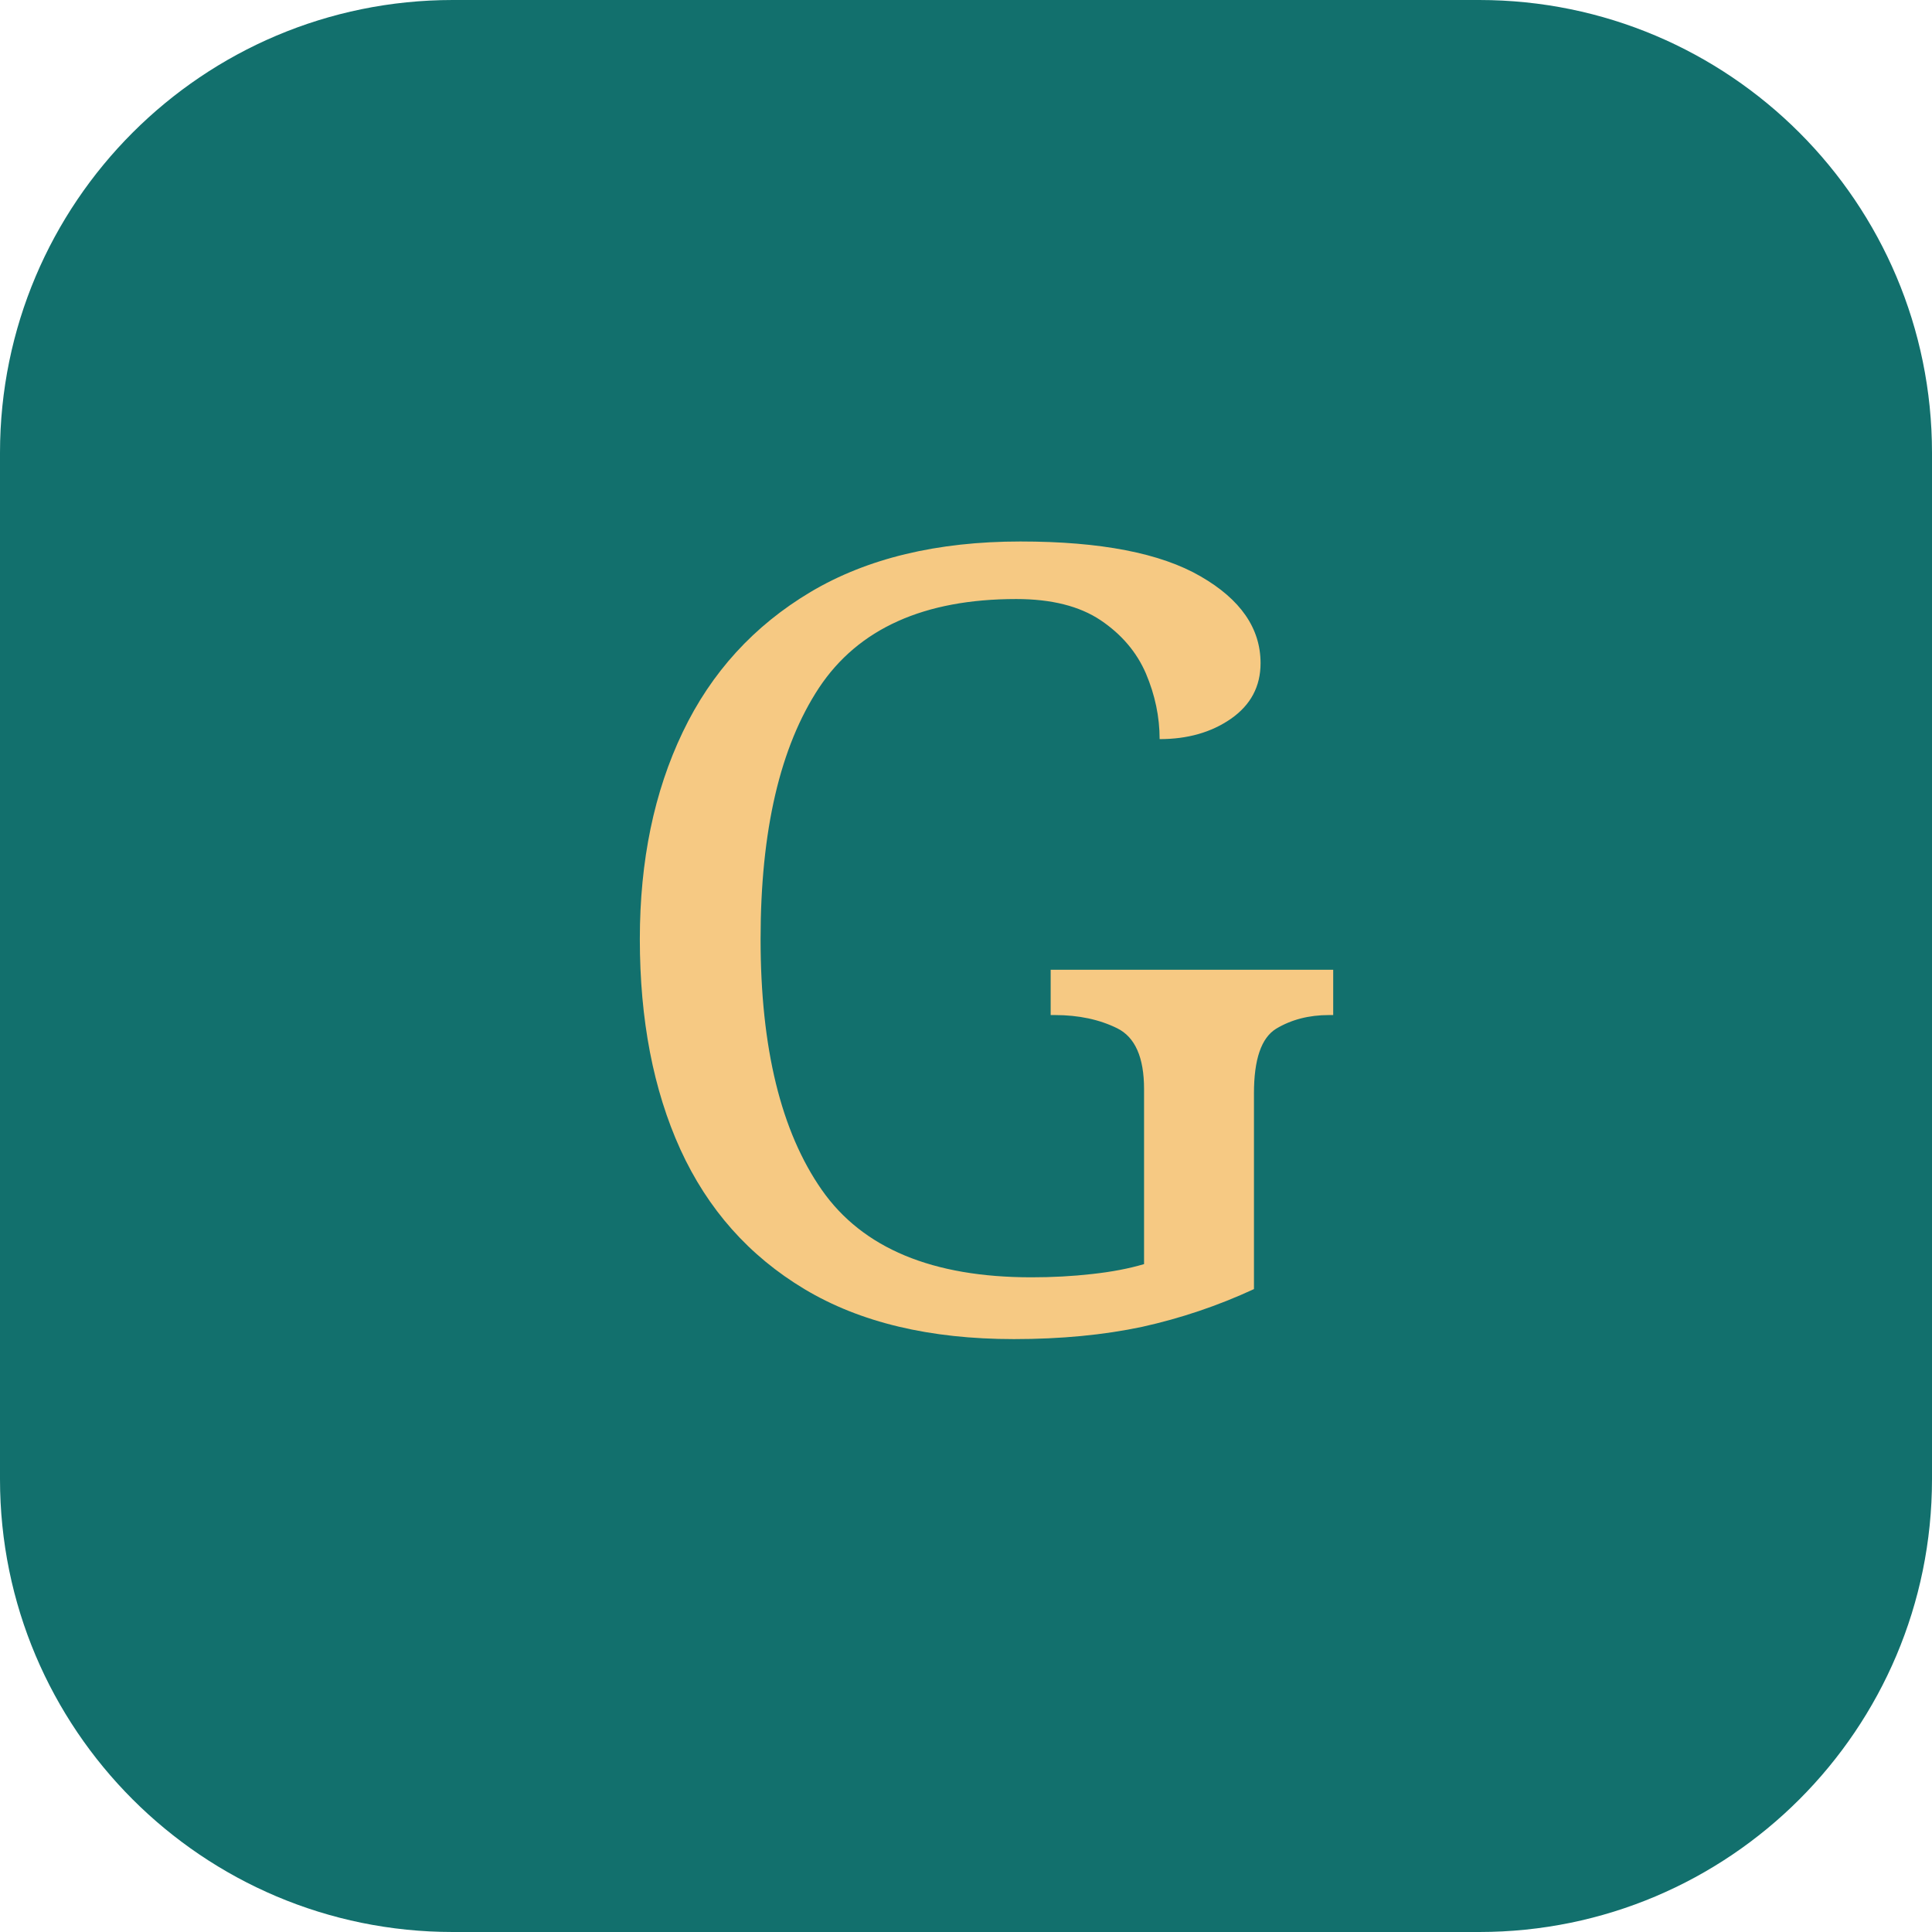
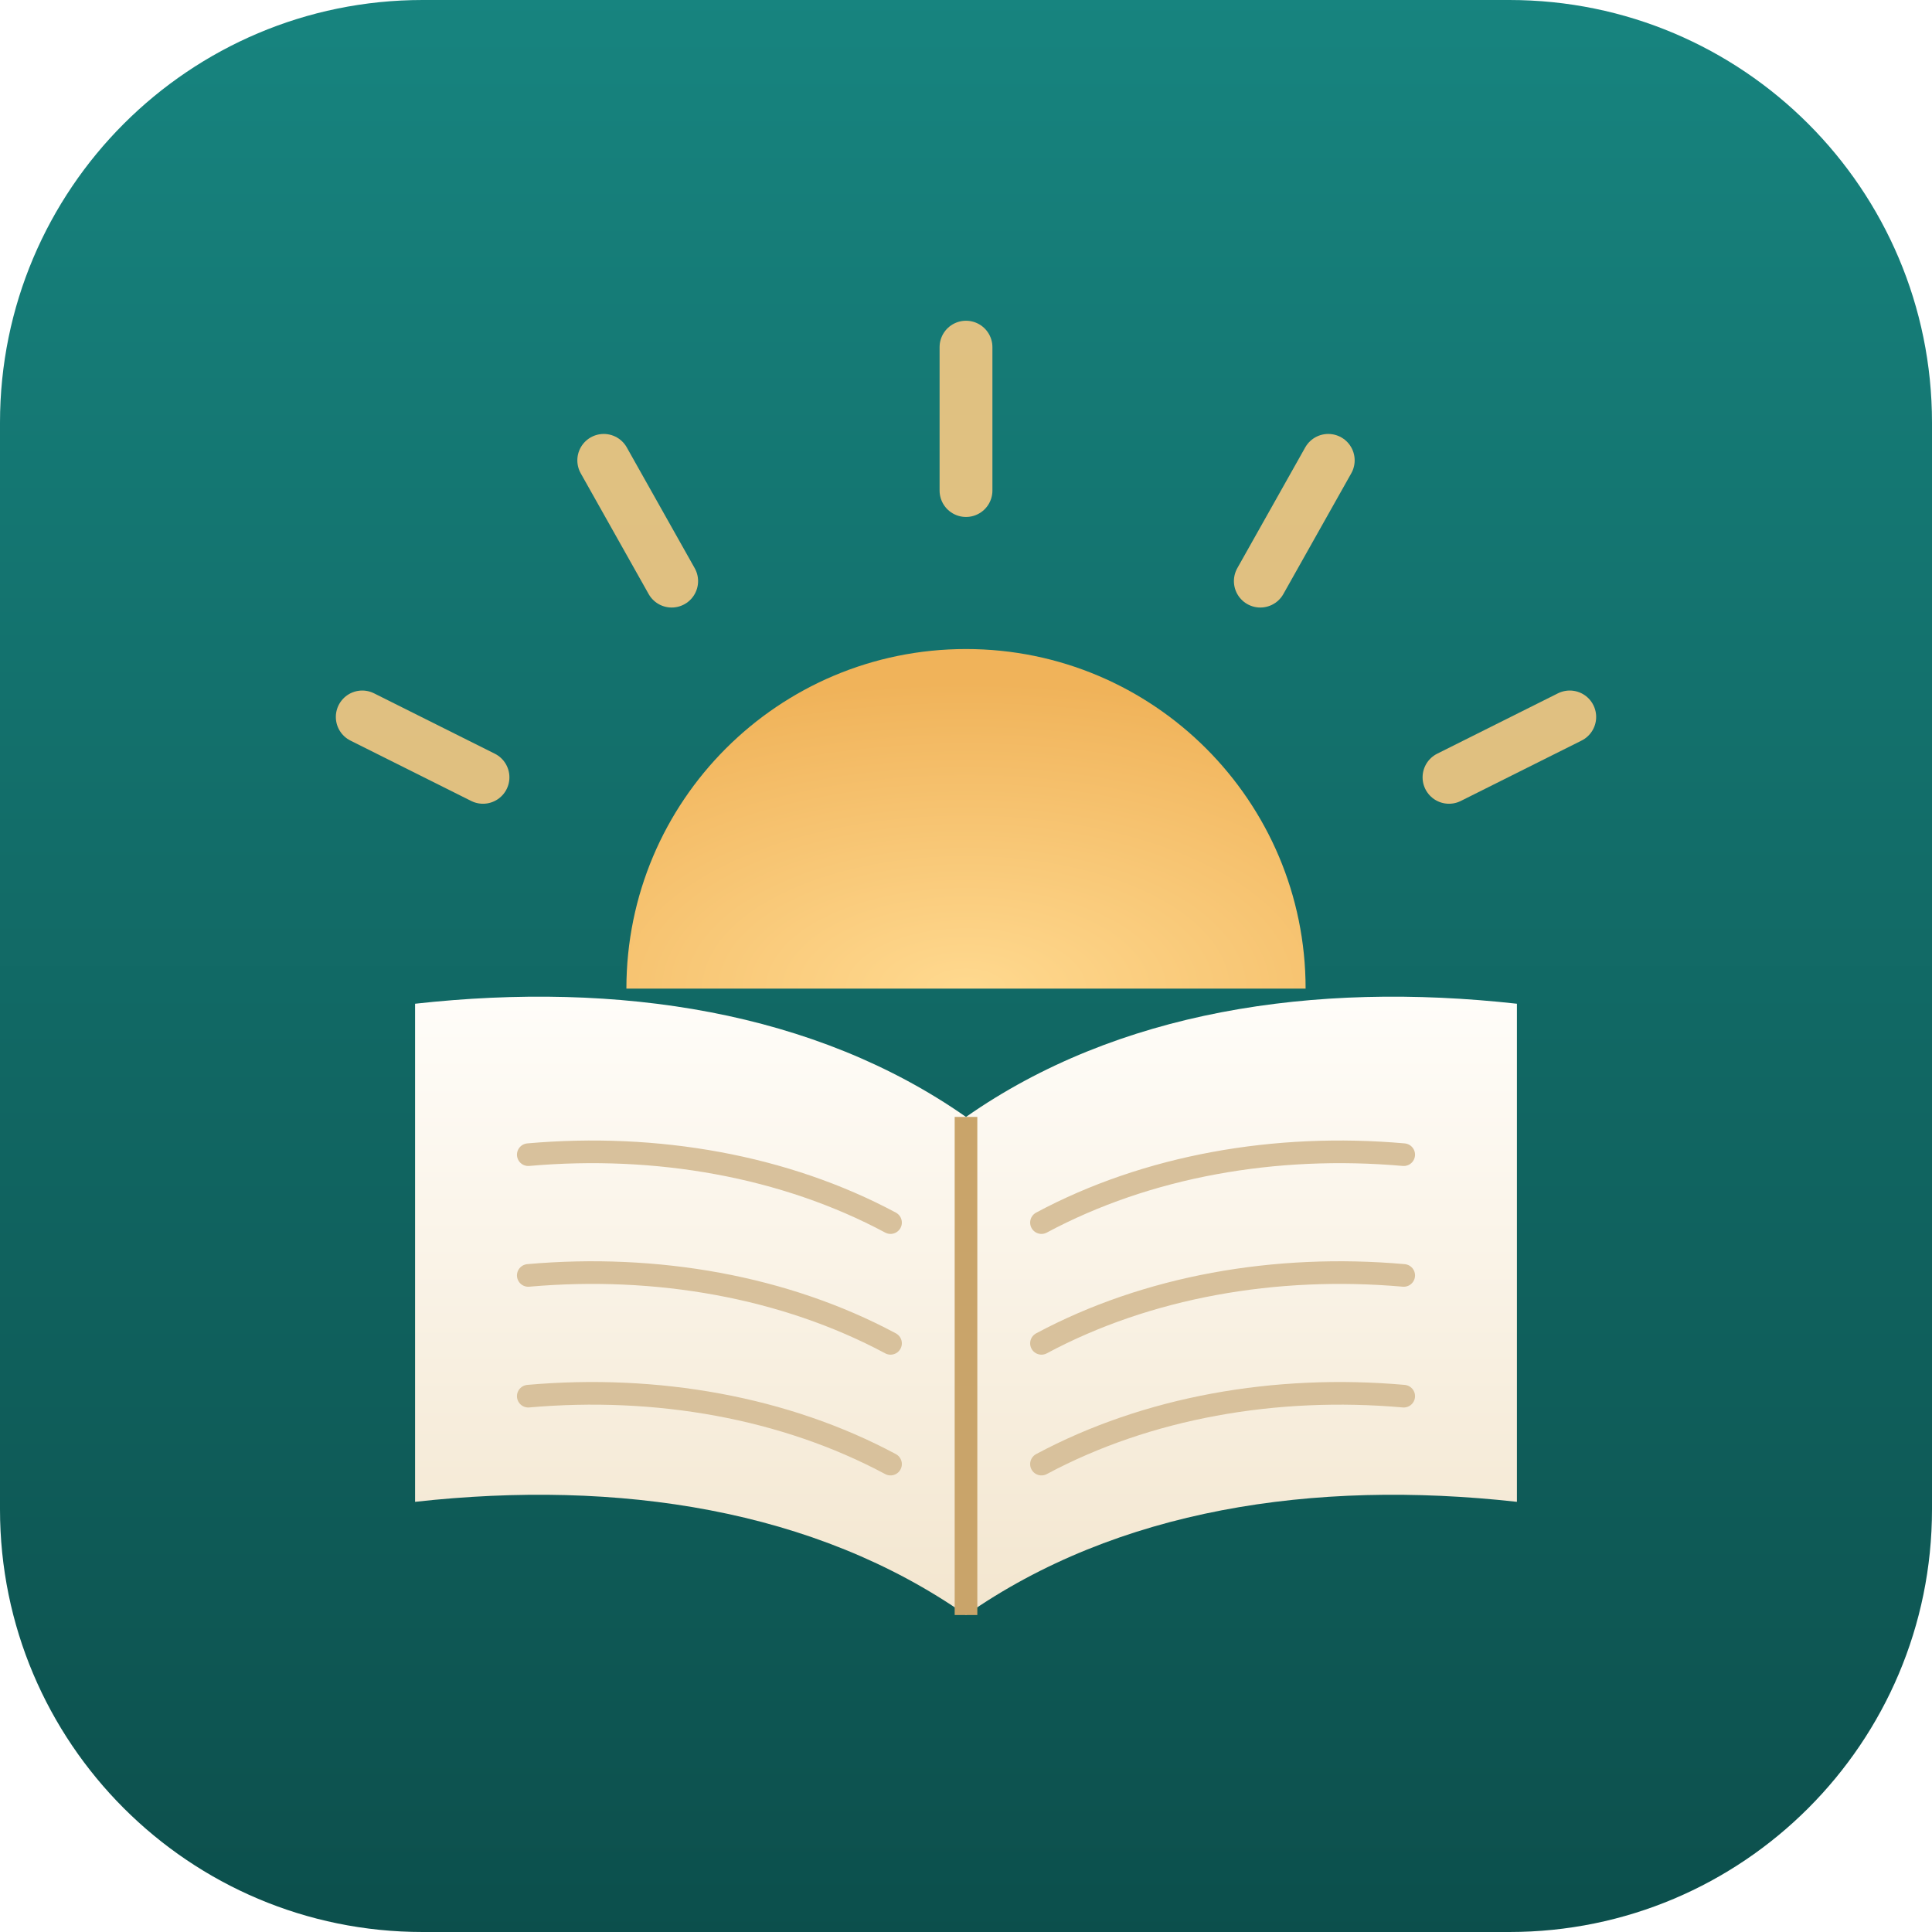
- <svg xmlns="http://www.w3.org/2000/svg" viewBox="0 0 64 64">
-   <rect width="64" height="64" rx="15" fill="#12706d" />
-   <text x="32" y="44" text-anchor="middle" font-family="Georgia,serif" font-size="36" fill="#f6c983">G</text>
+ <svg xmlns="http://www.w3.org/2000/svg" viewBox="0 0 512 512">
+   <defs>
+     <linearGradient id="bg" x1="0" y1="0" x2="0" y2="1">
+       <stop offset="0" stop-color="#17847f" />
+       <stop offset="1" stop-color="#0c4f4c" />
+     </linearGradient>
+     <radialGradient id="sun" cx="0.5" cy="1" r="0.9">
+       <stop offset="0" stop-color="#ffd98f" />
+       <stop offset="1" stop-color="#f0b35a" />
+     </radialGradient>
+     <linearGradient id="page" x1="0" y1="0" x2="0" y2="1">
+       <stop offset="0" stop-color="#fffdf9" />
+       <stop offset="1" stop-color="#f3e6cf" />
+     </linearGradient>
+   </defs>
+   <rect width="512" height="512" rx="112" fill="url(#bg)" />
+   <g stroke="#f6c983" stroke-width="14" stroke-linecap="round" opacity="0.9">
+     <line x1="256" y1="92" x2="256" y2="130" />
+     <line x1="160" y1="122" x2="178" y2="154" />
+     <line x1="352" y1="122" x2="334" y2="154" />
+     <line x1="96" y1="190" x2="128" y2="206" />
+     <line x1="416" y1="190" x2="384" y2="206" />
+   </g>
+   <path d="M166 262a90 90 0 0 1 180 0z" fill="url(#sun)" />
+   <path d="M256 296c-40-28-92-36-146-30v132c54-6 106 2 146 30z" fill="url(#page)" />
+   <path d="M256 296c40-28 92-36 146-30v132c-54-6-106 2-146 30z" fill="url(#page)" />
+   <path d="M256 296v132" stroke="#c9a46a" stroke-width="6" />
+   <g stroke="#d8c19c" stroke-width="6" stroke-linecap="round" fill="none">
+     <path d="M140 306c34-3 68 3 96 18" />
+     <path d="M140 338c34-3 68 3 96 18" />
+     <path d="M140 370c34-3 68 3 96 18" />
+     <path d="M372 306c-34-3-68 3-96 18" />
+     <path d="M372 338c-34-3-68 3-96 18" />
+     <path d="M372 370c-34-3-68 3-96 18" />
+   </g>
</svg>
